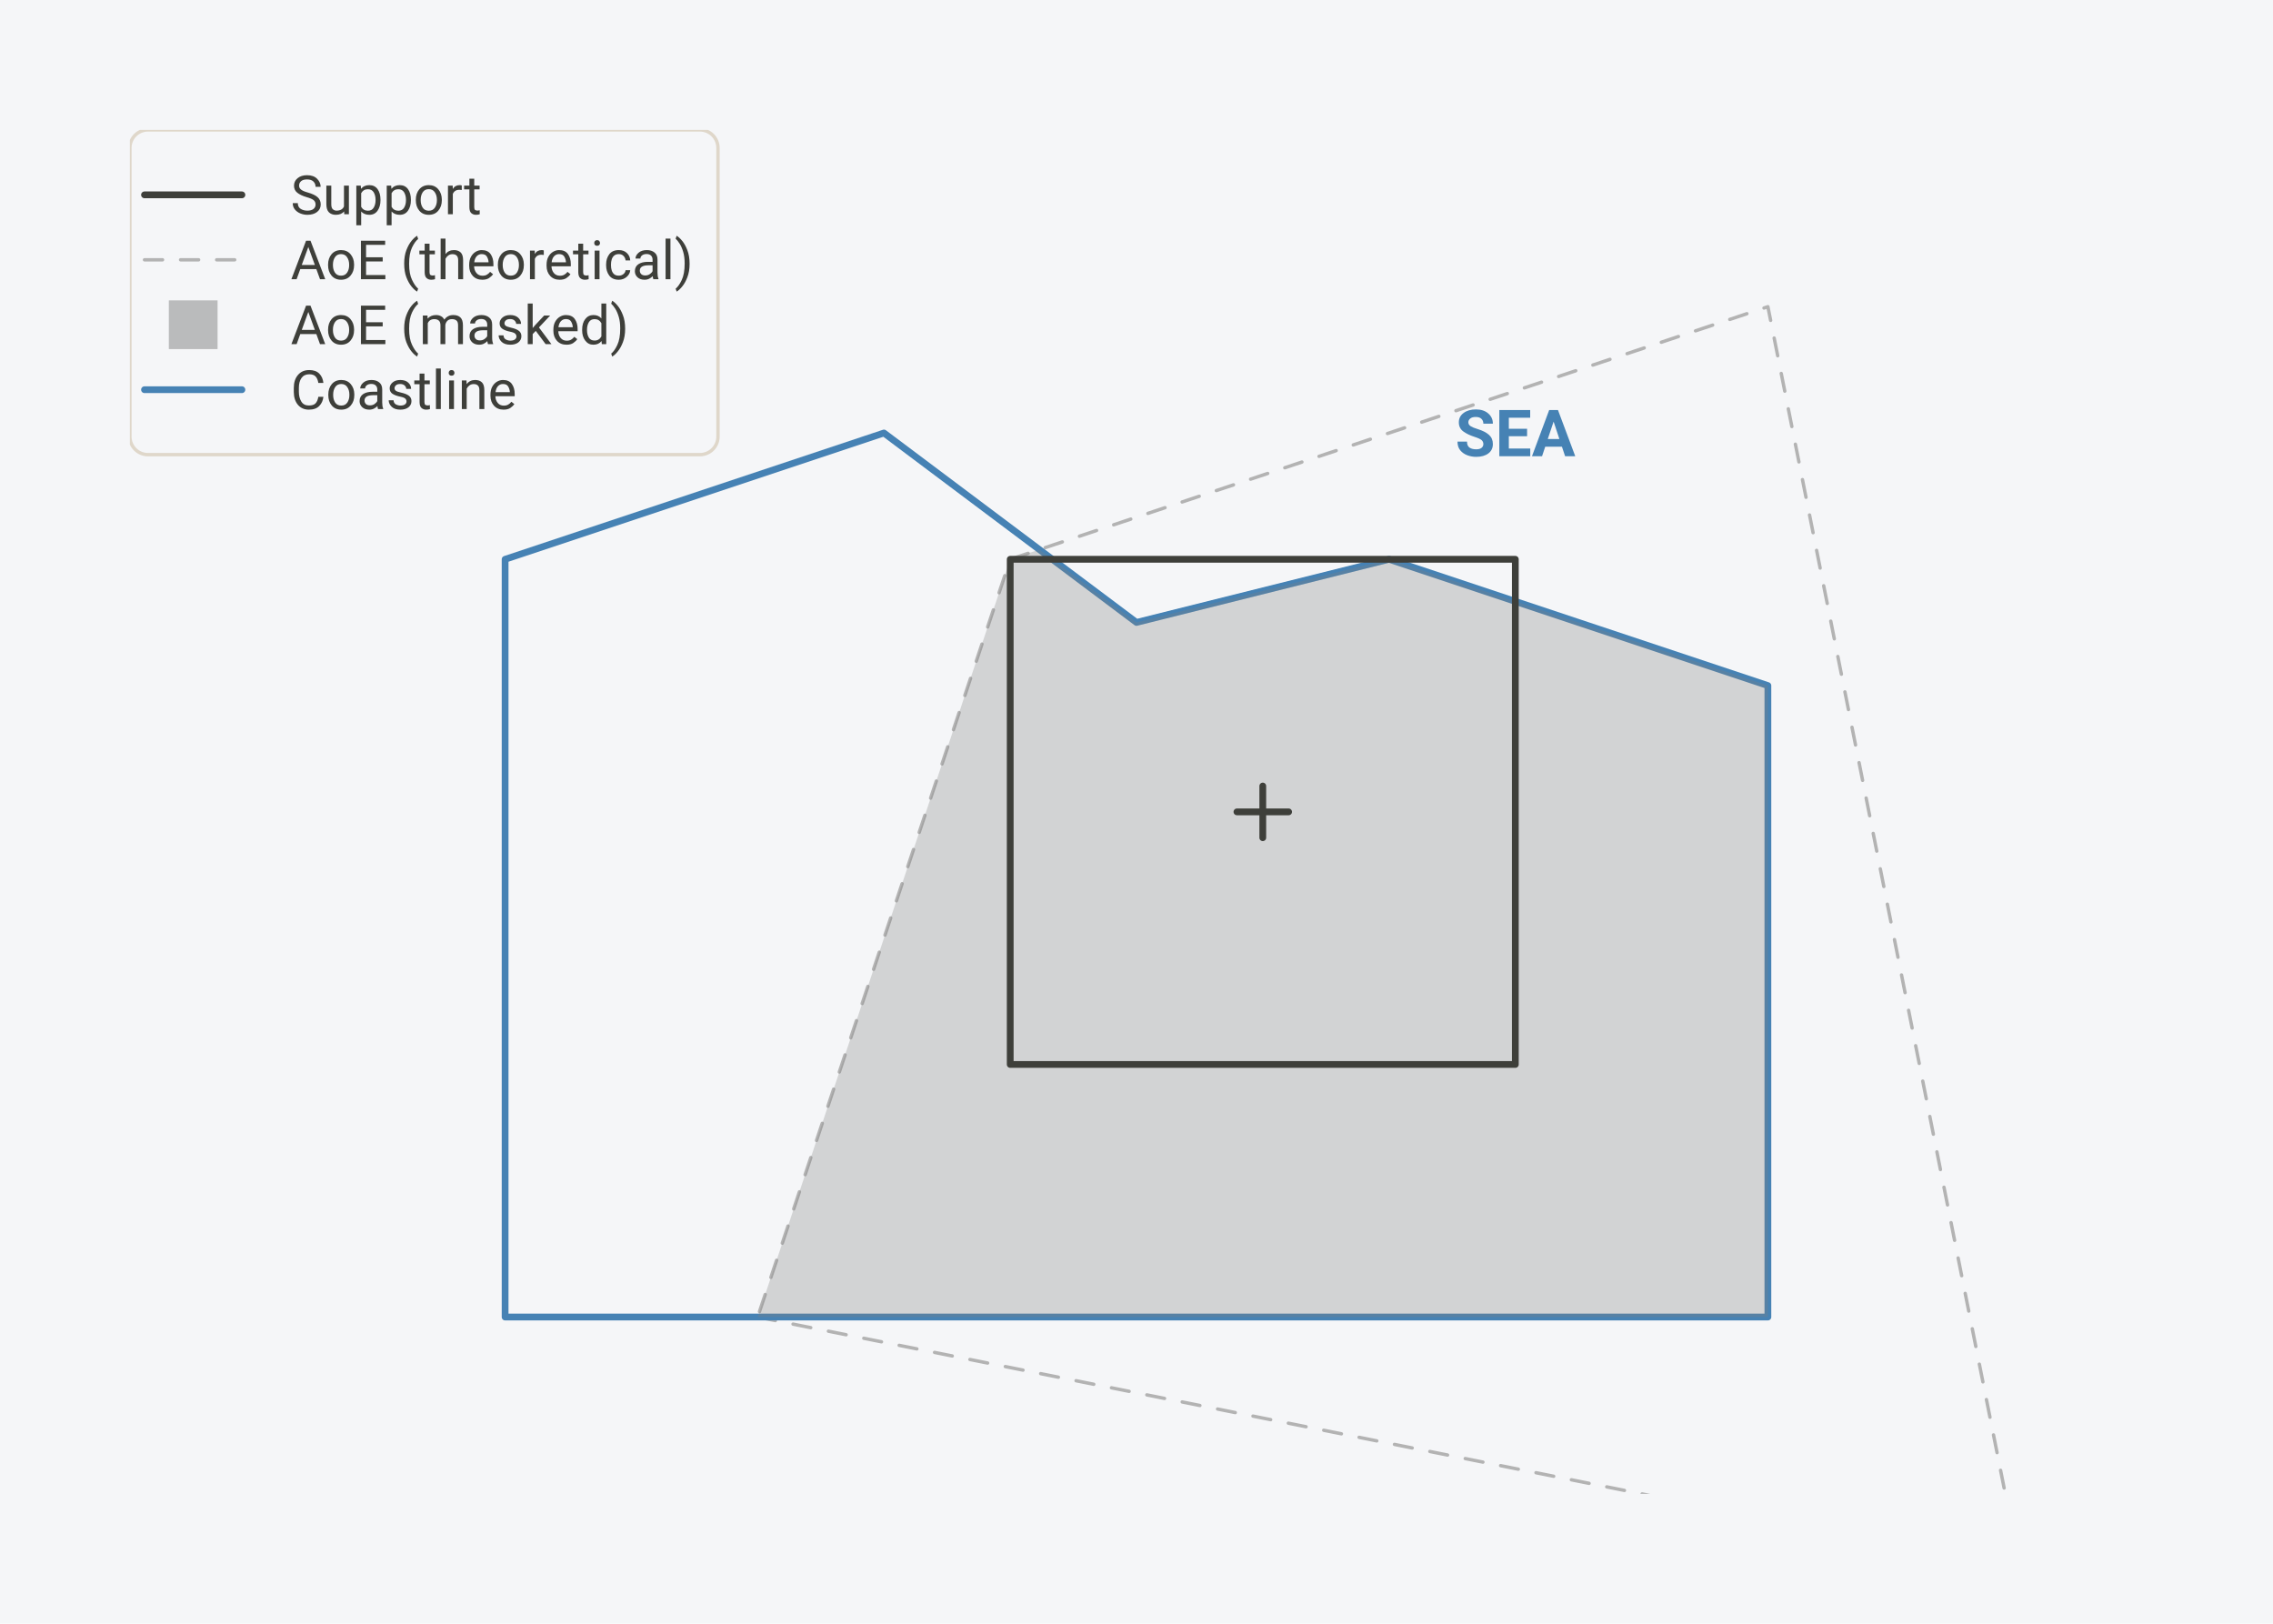
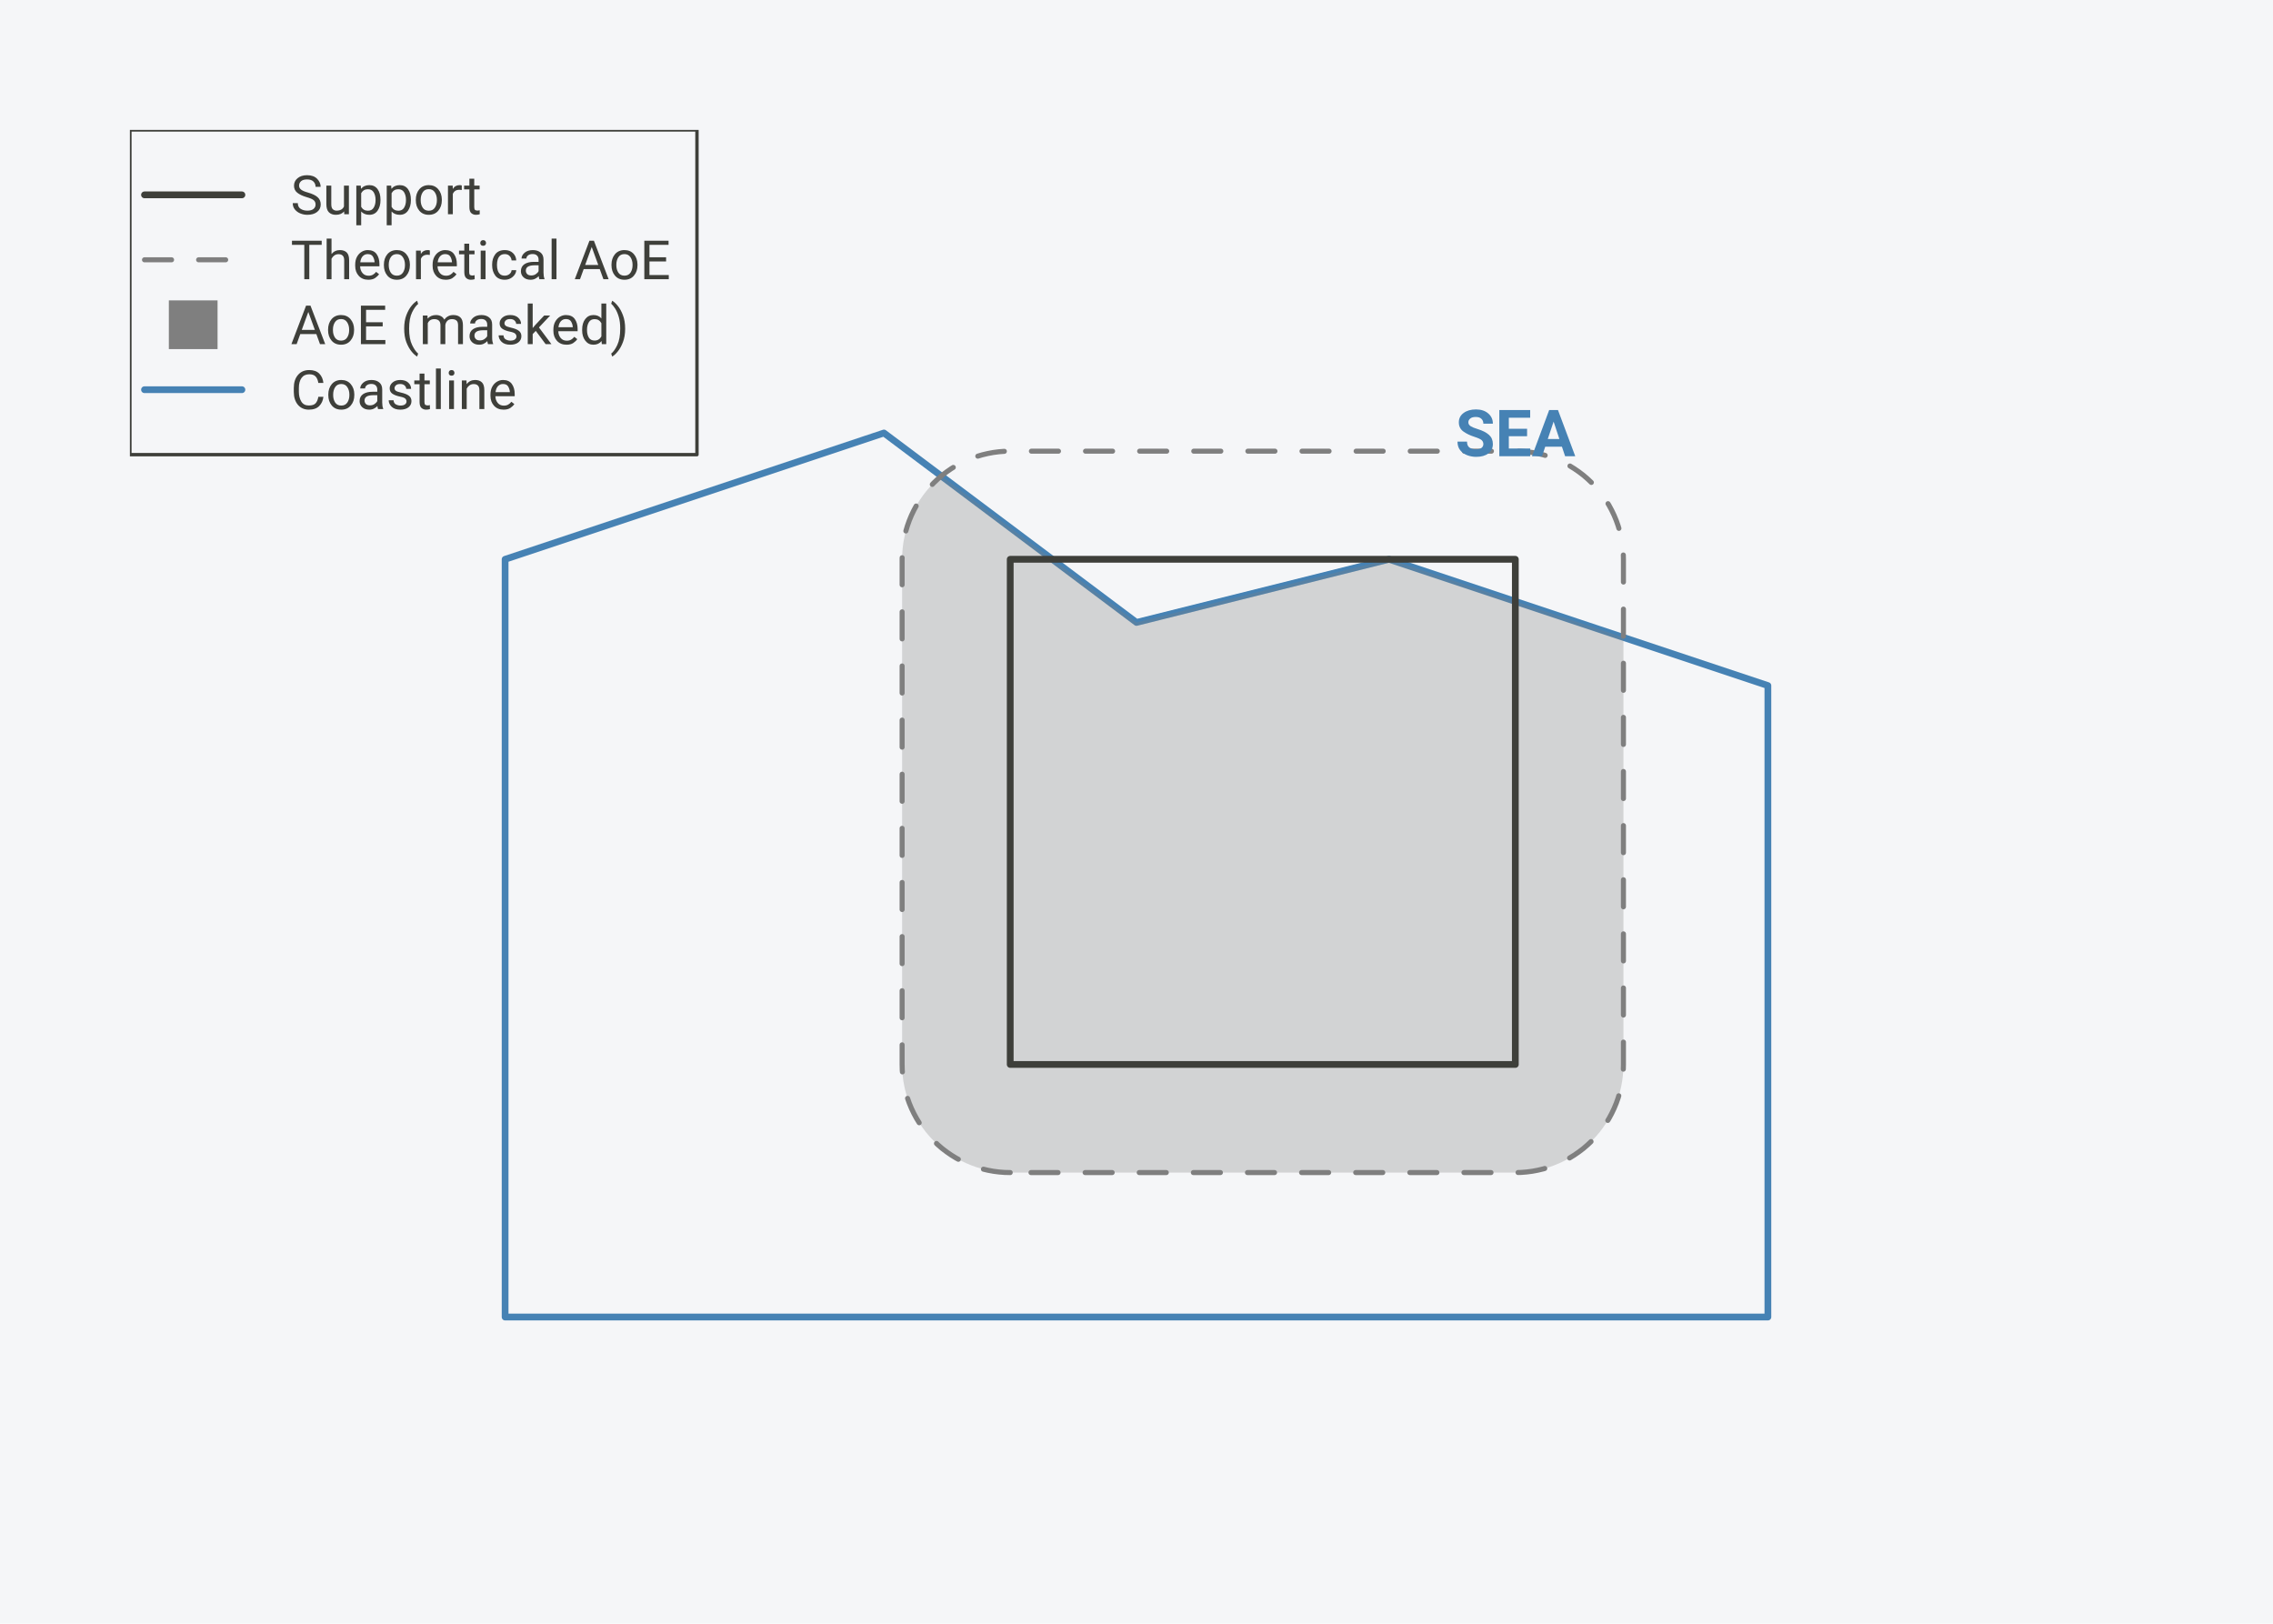
<svg xmlns="http://www.w3.org/2000/svg" width="504.00pt" height="360.00pt" viewBox="0 0 504.00 360.00">
  <g class="svglite">
    <defs>
      <style type="text/css">
    /* theme-aware-processed */
    .svglite line, .svglite polyline, .svglite polygon, .svglite path, .svglite circle {
      fill: none;
      stroke: #3E3F3A;
      stroke-linecap: round;
      stroke-linejoin: round;
      stroke-miterlimit: 10.00;
    }
    .svglite &gt; g &gt; rect {
      fill: none;
      stroke: #3E3F3A;
      stroke-linecap: round;
      stroke-linejoin: round;
      stroke-miterlimit: 10.00;
    }
    .svglite text {
      white-space: pre;
      fill: #3E3F3A;
    }
    .svglite g.glyphgroup path {
      fill: inherit;
      stroke: none;
    }
  </style>
    </defs>
    <rect width="100%" height="100%" style="stroke: none; fill: #F5F6F8;" />
    <defs>
      <clipPath id="cpMC4wMHw1MDQuMDB8MC4wMHwzNjAuMDA=">
        <rect x="0.00" y="0.00" width="504.00" height="360.00" />
      </clipPath>
    </defs>
    <g clip-path="url(#cpMC4wMHw1MDQuMDB8MC4wMHwzNjAuMDA=)">
</g>
    <defs>
      <clipPath id="cpMjguODB8NDc1LjIwfDI4LjgwfDMzMS4yMA==">
        <rect x="28.80" y="28.80" width="446.40" height="302.40" />
      </clipPath>
    </defs>
    <g clip-path="url(#cpMjguODB8NDc1LjIwfDI4LjgwfDMzMS4yMA==)">
      <rect class="legend-bg" x="28.80" y="28.80" width="446.40" height="302.40" style="stroke-width: 0.75; stroke: #F5F6F8; fill: #F5F6F8;" />
-       <path d="M 168.00 292.00 L 448.00 348.00 L 392.00 68.00 L 224.00 124.00 L 168.00 292.00 Z" style="fill-rule: evenodd; stroke-width: 0.75; stroke: #B3B3B3; stroke-dasharray: 4.00,4.00;" />
      <path d="M 112.00 292.00 L 392.00 292.00 L 392.00 152.00 L 308.00 124.00 L 252.00 138.00 L 196.00 96.00 L 112.00 124.00 L 112.00 292.00 Z" style="fill-rule: evenodd; stroke-width: 1.50; stroke: #4682B4;" />
-       <path d="M 224.00 124.00 L 230.46 121.85 L 252.00 138.00 L 308.00 124.00 L 392.00 152.00 L 392.00 292.00 L 168.00 292.00 L 224.00 124.00 Z" style="fill-rule: evenodd; fill: #808080; fill-opacity: 0.30; stroke-width: 0.75; stroke: none;" />
+       <path d="M 224.00 259.97 L 222.75 259.94 L 221.49 259.84 L 220.25 259.68 L 219.02 259.45 L 217.80 259.16 L 216.59 258.80 L 215.41 258.38 L 214.25 257.90 L 213.12 257.36 L 212.01 256.76 L 210.94 256.10 L 209.91 255.39 L 208.91 254.63 L 207.96 253.81 L 207.05 252.95 L 206.19 252.04 L 205.37 251.09 L 204.61 250.09 L 203.90 249.06 L 203.24 247.99 L 202.64 246.88 L 202.10 245.75 L 201.62 244.59 L 201.20 243.41 L 200.84 242.20 L 200.55 240.98 L 200.32 239.75 L 200.16 238.51 L 200.06 237.25 L 200.03 236.00 L 200.03 124.00 L 200.06 122.75 L 200.16 121.49 L 200.32 120.25 L 200.55 119.02 L 200.84 117.80 L 201.20 116.59 L 201.62 115.41 L 202.10 114.25 L 202.64 113.12 L 203.24 112.01 L 203.90 110.94 L 204.61 109.91 L 205.37 108.91 L 206.19 107.96 L 207.05 107.05 L 207.96 106.19 L 208.91 105.37 L 209.91 104.61 L 210.94 103.90 L 212.01 103.24 L 213.12 102.64 L 214.25 102.10 L 215.41 101.62 L 216.59 101.20 L 217.80 100.84 L 219.02 100.55 L 220.25 100.32 L 221.49 100.16 L 222.75 100.06 L 224.00 100.03 L 336.00 100.03 L 337.25 100.06 L 338.51 100.16 L 339.75 100.32 L 340.98 100.55 L 342.20 100.84 L 343.41 101.20 L 344.59 101.62 L 345.75 102.10 L 346.88 102.64 L 347.99 103.24 L 349.06 103.90 L 350.09 104.61 L 351.09 105.37 L 352.04 106.19 L 352.95 107.05 L 353.81 107.96 L 354.63 108.91 L 355.39 109.91 L 356.10 110.94 L 356.76 112.01 L 357.36 113.12 L 357.90 114.25 L 358.38 115.41 L 358.80 116.59 L 359.16 117.80 L 359.45 119.02 L 359.68 120.25 L 359.84 121.49 L 359.94 122.75 L 359.97 124.00 L 359.97 236.00 L 359.94 237.25 L 359.84 238.51 L 359.68 239.75 L 359.45 240.98 L 359.16 242.20 L 358.80 243.41 L 358.38 244.59 L 357.90 245.75 L 357.36 246.88 L 356.76 247.99 L 356.10 249.06 L 355.39 250.09 L 354.63 251.09 L 353.81 252.04 L 352.95 252.95 L 352.04 253.81 L 351.09 254.63 L 350.09 255.39 L 349.06 256.10 L 347.99 256.76 L 346.88 257.36 L 345.75 257.90 L 344.59 258.38 L 343.41 258.80 L 342.20 259.16 L 340.98 259.45 L 339.75 259.68 L 338.51 259.84 L 337.25 259.94 L 336.00 259.97 L 224.00 259.97 Z" style="fill-rule: evenodd; stroke-width: 1.12; stroke: #7F7F7F; stroke-dasharray: 6.00,6.00;" />
+       <path d="M 222.75 259.94 L 221.49 259.84 L 220.25 259.68 L 219.02 259.45 L 217.80 259.16 L 216.59 258.80 L 215.41 258.38 L 214.25 257.90 L 213.12 257.36 L 212.01 256.76 L 210.94 256.10 L 209.91 255.39 L 208.91 254.63 L 207.96 253.81 L 207.05 252.95 L 206.19 252.04 L 205.37 251.09 L 204.61 250.09 L 203.90 249.06 L 203.24 247.99 L 202.64 246.88 L 202.10 245.75 L 201.62 244.59 L 201.20 243.41 L 200.84 242.20 L 200.55 240.98 L 200.32 239.75 L 200.16 238.51 L 200.06 237.25 L 200.03 236.00 L 200.03 124.00 L 200.06 122.75 L 200.16 121.49 L 200.32 120.25 L 200.55 119.02 L 200.84 117.80 L 201.20 116.59 L 201.62 115.41 L 202.10 114.25 L 202.64 113.12 L 203.24 112.01 L 203.90 110.94 L 204.61 109.91 L 205.37 108.91 L 206.19 107.96 L 207.05 107.05 L 207.96 106.19 L 208.72 105.54 L 252.00 138.00 L 308.00 124.00 L 359.97 141.32 L 359.97 236.00 L 359.94 237.25 L 359.84 238.51 L 359.68 239.75 L 359.45 240.98 L 359.16 242.20 L 358.80 243.41 L 358.38 244.59 L 357.90 245.75 L 357.36 246.88 L 356.76 247.99 L 356.10 249.06 L 355.39 250.09 L 354.63 251.09 L 353.81 252.04 L 352.95 252.95 L 352.04 253.81 L 351.09 254.63 L 350.09 255.39 L 349.06 256.10 L 347.99 256.76 L 346.88 257.36 L 345.75 257.90 L 344.59 258.38 L 343.41 258.80 L 342.20 259.16 L 340.98 259.45 L 339.75 259.68 L 338.51 259.84 L 337.25 259.94 L 336.00 259.97 L 224.00 259.97 L 222.75 259.94 Z" style="fill-rule: evenodd; fill: #808080; fill-opacity: 0.30; stroke-width: 0.75; stroke: none;" />
      <path d="M 224.00 236.00 L 336.00 236.00 L 336.00 124.00 L 224.00 124.00 L 224.00 236.00 Z" style="fill-rule: evenodd; stroke-width: 1.50;" />
-       <line x1="274.27" y1="180.00" x2="285.73" y2="180.00" style="stroke-width: 1.50;" />
-       <line x1="280.00" y1="185.73" x2="280.00" y2="174.27" style="stroke-width: 1.50;" />
      <text x="336.00" y="101.15" text-anchor="middle" style="font-size: 14.40px; font-weight: bold;fill: #4682B4; font-family: &quot;Roboto&quot;, -apple-system, BlinkMacSystemFont, &quot;Segoe UI&quot;, system-ui, sans-serif;" textLength="29.58px" lengthAdjust="spacingAndGlyphs">SEA</text>
-       <rect rx="4" x="28.80" y="28.80" width="130.40" height="72.00" style="stroke-width: 0.75; stroke: #DFD7CA; fill: #F5F6F8;" />
+       <rect class="legend-bg" x="28.80" y="28.80" width="125.74" height="72.00" style="stroke-width: 0.75; fill: #F5F6F8;" />
      <line x1="32.04" y1="43.20" x2="53.64" y2="43.20" style="stroke-width: 1.50;" />
-       <line x1="32.04" y1="57.60" x2="53.64" y2="57.60" style="stroke-width: 0.75; stroke: #B3B3B3; stroke-dasharray: 4.00,4.00;" />
+       <line x1="32.04" y1="57.60" x2="53.64" y2="57.60" style="stroke-width: 1.12; stroke: #7F7F7F; stroke-dasharray: 6.00,6.00;" />
      <line x1="32.04" y1="86.40" x2="53.64" y2="86.40" style="stroke-width: 1.50; stroke: #4682B4;" />
-       <polygon points="37.44,77.40 48.24,77.40 48.24,66.60 37.44,66.60 " style="stroke-width: 0.75; stroke: none; fill: #808080; fill-opacity: 0.50;" />
+       <polygon points="37.44,77.40 48.24,77.40 48.24,66.60 37.44,66.60 " style="stroke-width: 0.75; stroke: none; fill: #7F7F7F;" />
      <text x="64.44" y="47.50" style="font-size: 12.00px; font-family: &quot;Roboto&quot;, -apple-system, BlinkMacSystemFont, &quot;Segoe UI&quot;, system-ui, sans-serif;" textLength="42.02px" lengthAdjust="spacingAndGlyphs">Support</text>
-       <text x="64.44" y="61.90" style="font-size: 12.00px; font-family: &quot;Roboto&quot;, -apple-system, BlinkMacSystemFont, &quot;Segoe UI&quot;, system-ui, sans-serif;" textLength="89.36px" lengthAdjust="spacingAndGlyphs">AoE (theoretical)</text>
+       <text x="64.44" y="61.90" style="font-size: 12.00px; font-family: &quot;Roboto&quot;, -apple-system, BlinkMacSystemFont, &quot;Segoe UI&quot;, system-ui, sans-serif;" textLength="84.70px" lengthAdjust="spacingAndGlyphs">Theoretical AoE</text>
      <text x="64.44" y="76.30" style="font-size: 12.00px; font-family: &quot;Roboto&quot;, -apple-system, BlinkMacSystemFont, &quot;Segoe UI&quot;, system-ui, sans-serif;" textLength="76.02px" lengthAdjust="spacingAndGlyphs">AoE (masked)</text>
      <text x="64.44" y="90.70" style="font-size: 12.00px; font-family: &quot;Roboto&quot;, -apple-system, BlinkMacSystemFont, &quot;Segoe UI&quot;, system-ui, sans-serif;" textLength="50.03px" lengthAdjust="spacingAndGlyphs">Coastline</text>
    </g>
  </g>
</svg>
